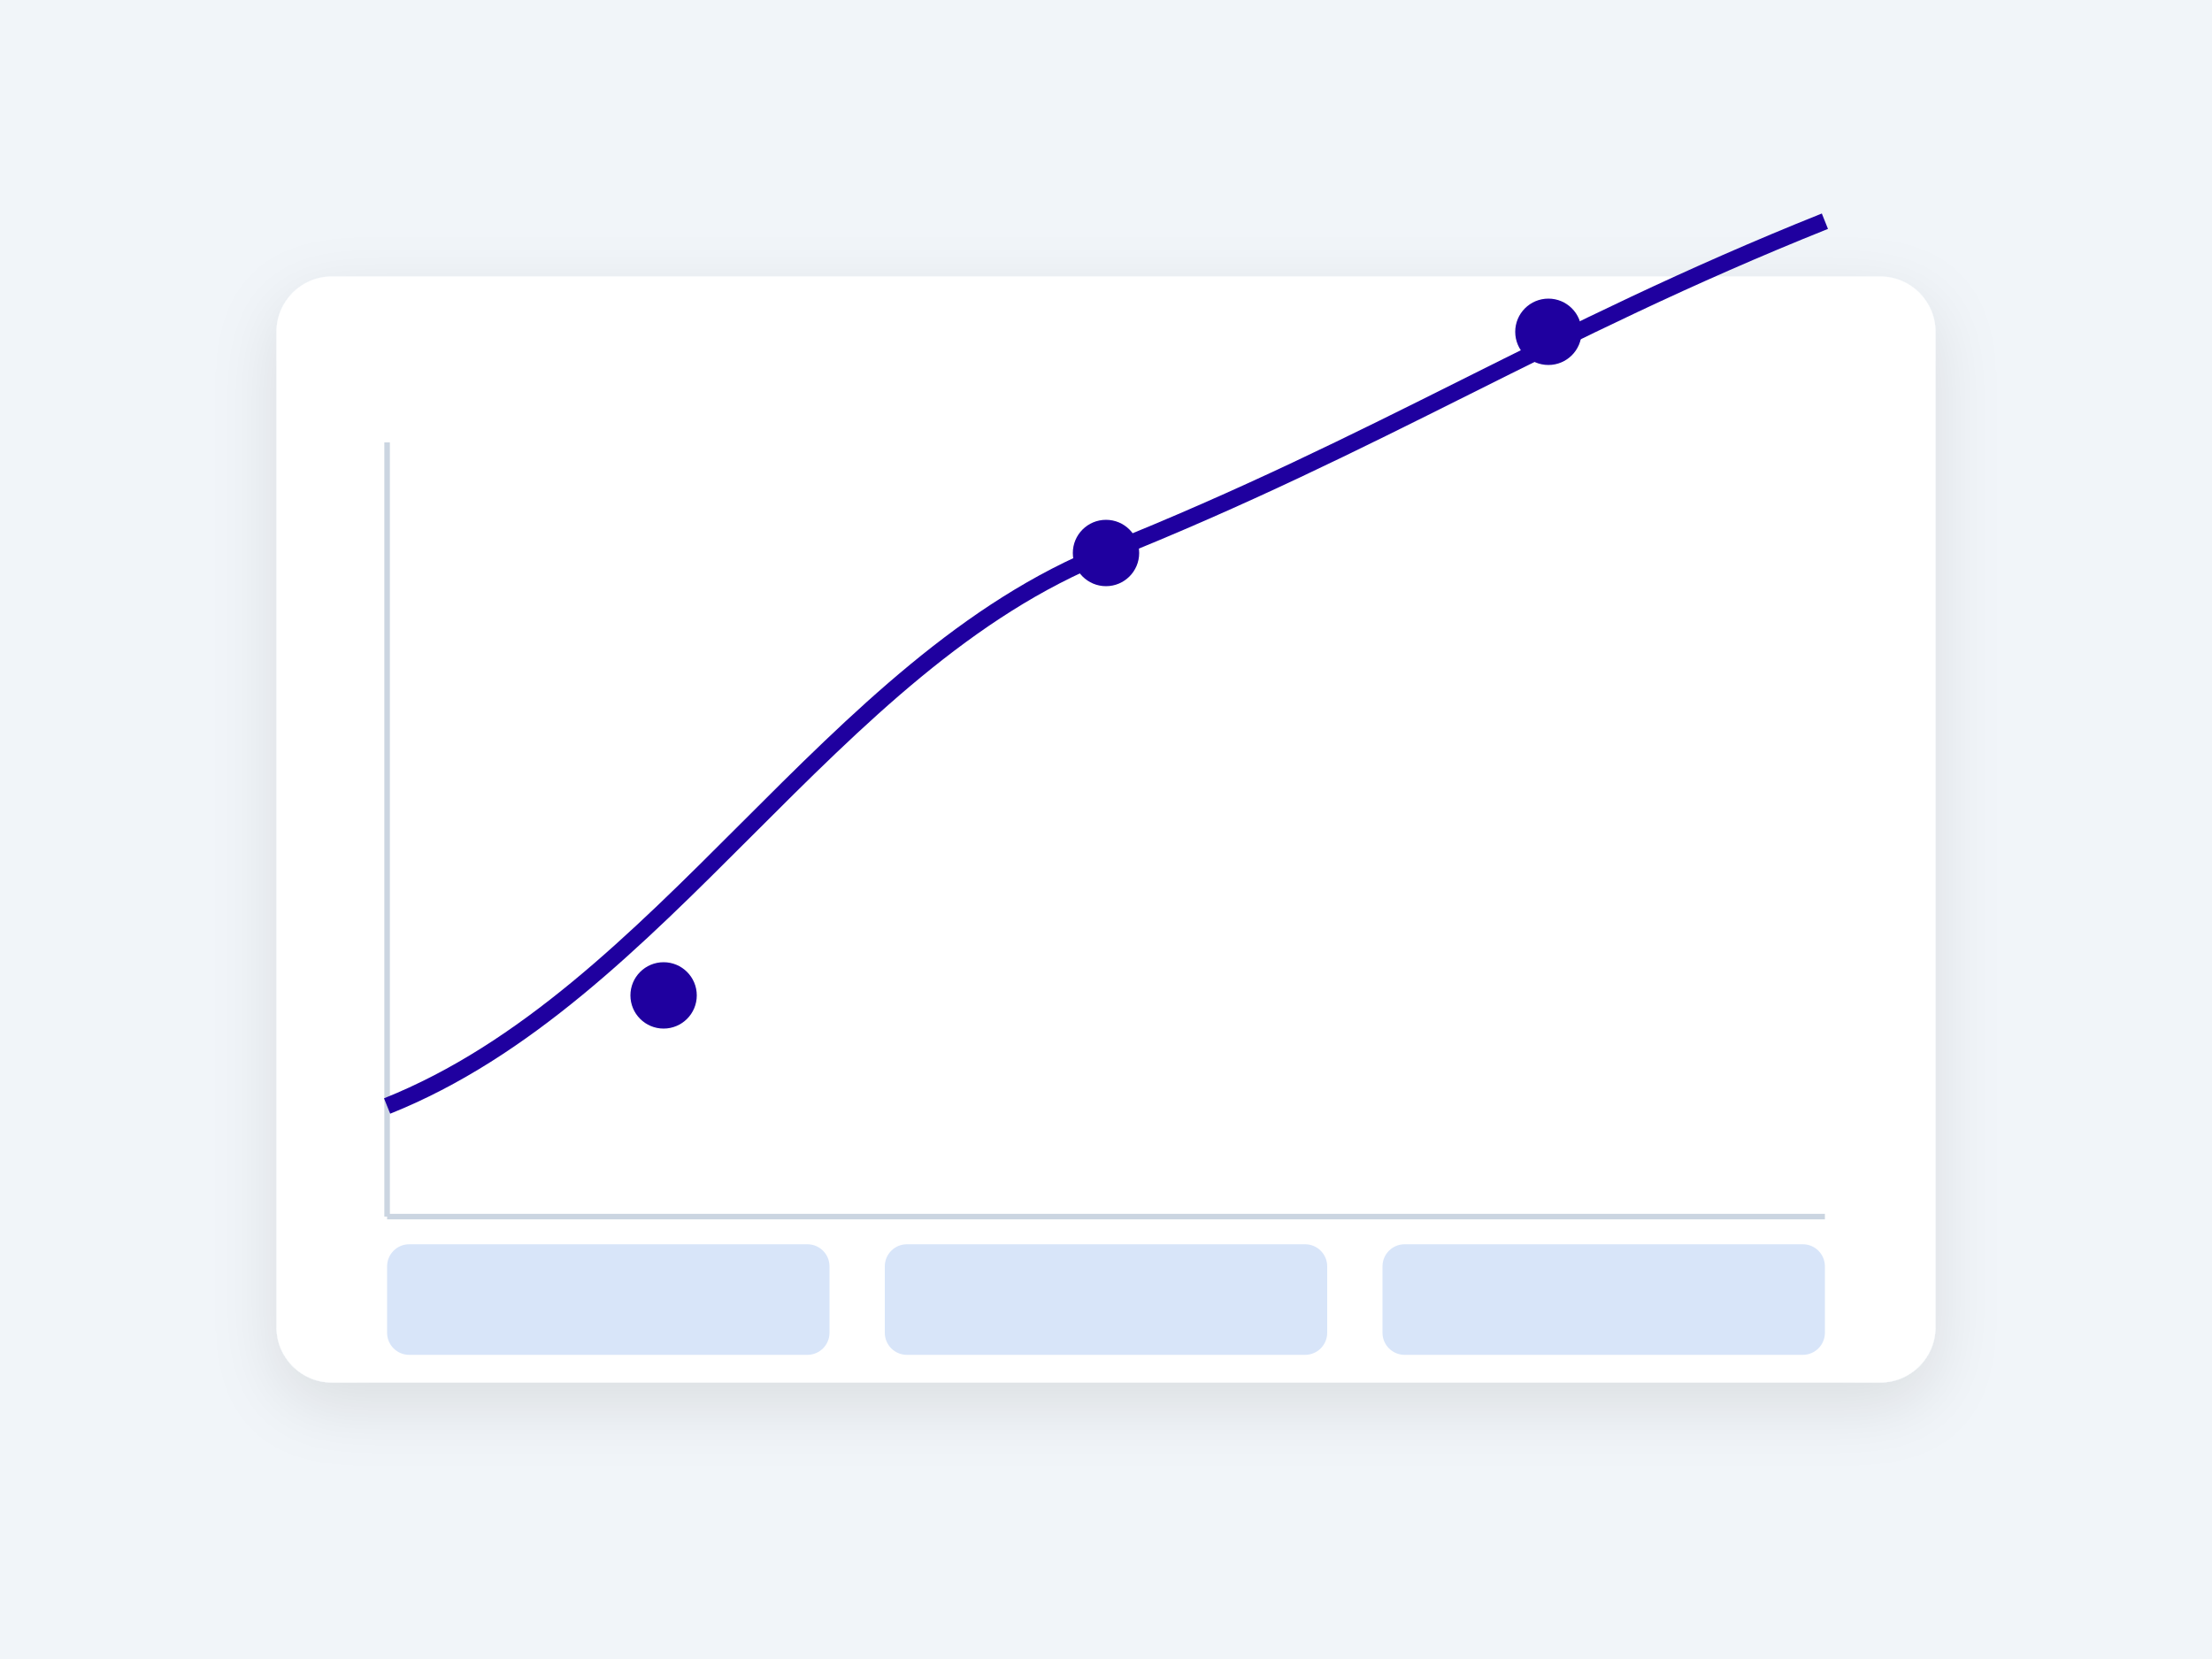
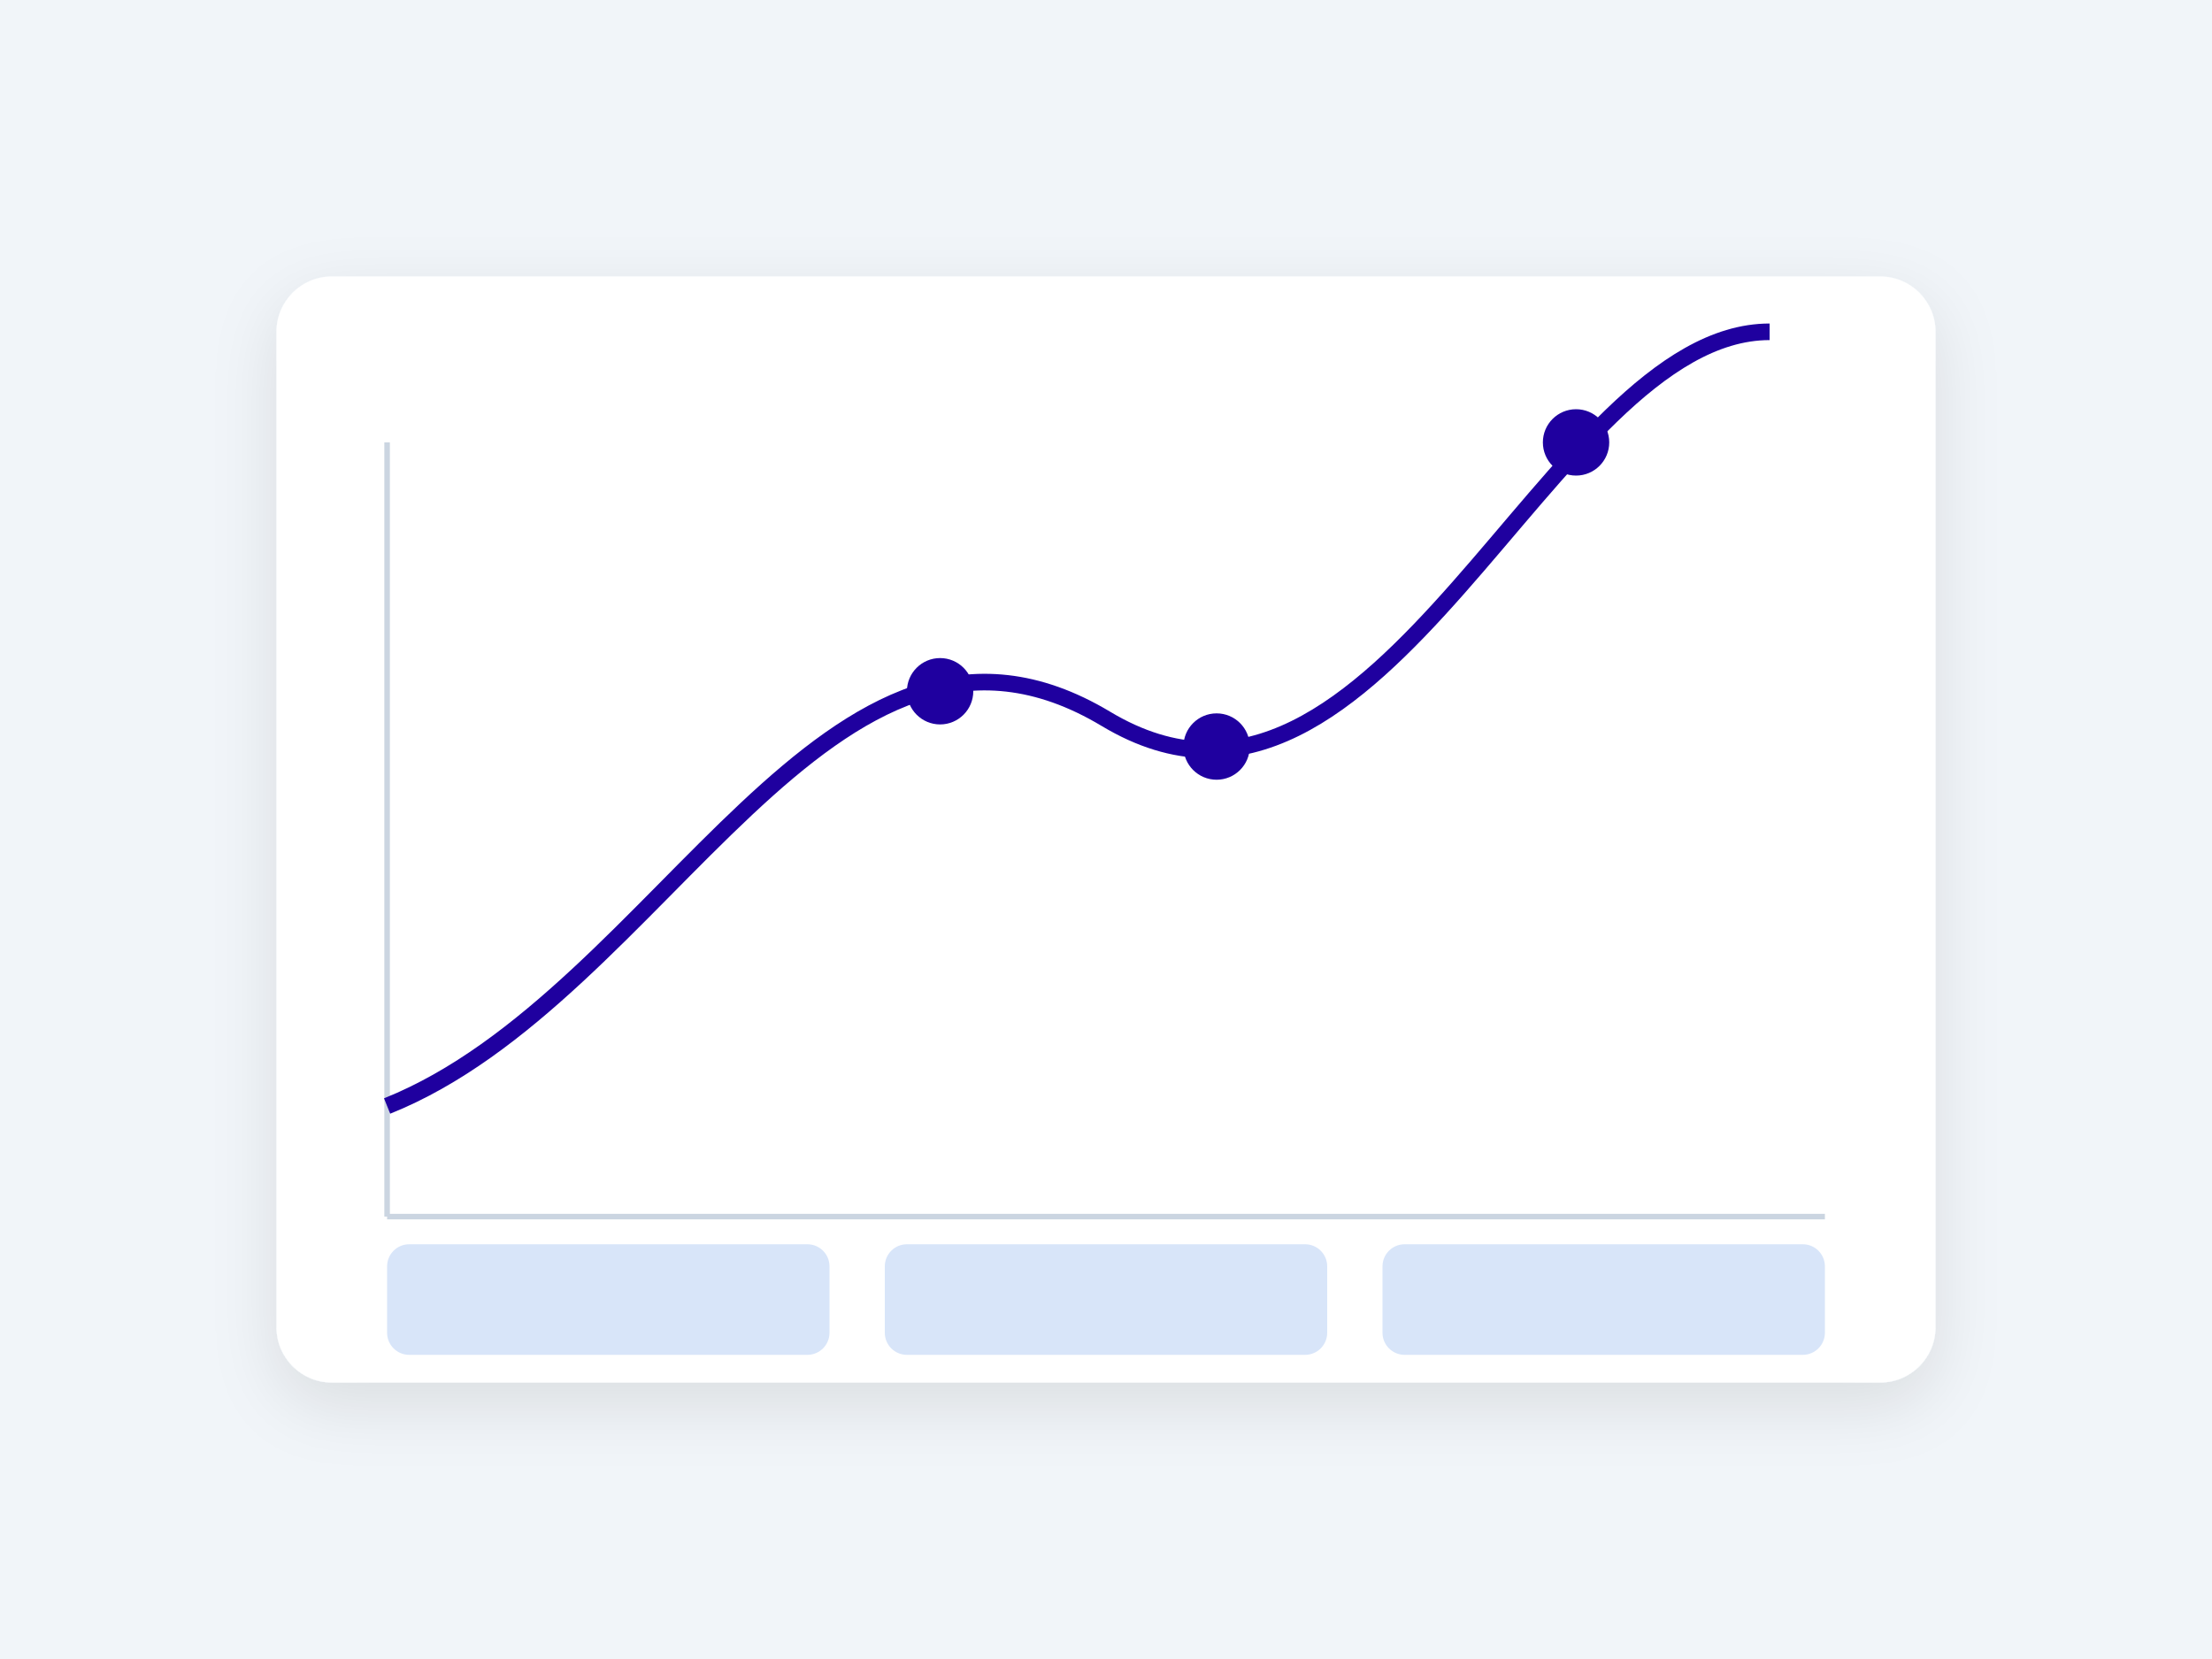
<svg xmlns="http://www.w3.org/2000/svg" viewBox="0 0 400 300">
  <rect width="400" height="300" fill="#f1f5f9" />
  <rect x="50" y="50" width="300" height="200" fill="#ffffff" rx="10" filter="drop-shadow(0 4px 6px rgba(0,0,0,0.1))" />
  <path d="M70 220 L70 80 M70 220 L330 220" stroke="#cbd5e1" stroke-width="1" />
-   <path d="M70 200 C120 180, 150 120, 200 100 S280 60, 330 40" fill="none" stroke="#1f009f" stroke-width="3" />
-   <circle cx="120" cy="180" r="6" fill="#1f009f" />
-   <circle cx="200" cy="100" r="6" fill="#1f009f" />
-   <circle cx="280" cy="60" r="6" fill="#1f009f" />
+   <path d="M70 200 C120 180, 150 100, 200 130 S280 60, 320 60" fill="none" stroke="#1f009f" stroke-width="3" />
+   <circle cx="170" cy="125" r="6" fill="#1f009f" />
+   <circle cx="220" cy="135" r="6" fill="#1f009f" />
+   <circle cx="285" cy="80" r="6" fill="#1f009f" />
  <rect x="70" y="225" width="80" height="20" fill="#d8e5f9" rx="4" />
  <rect x="160" y="225" width="80" height="20" fill="#d8e5f9" rx="4" />
  <rect x="250" y="225" width="80" height="20" fill="#d8e5f9" rx="4" />
</svg>
